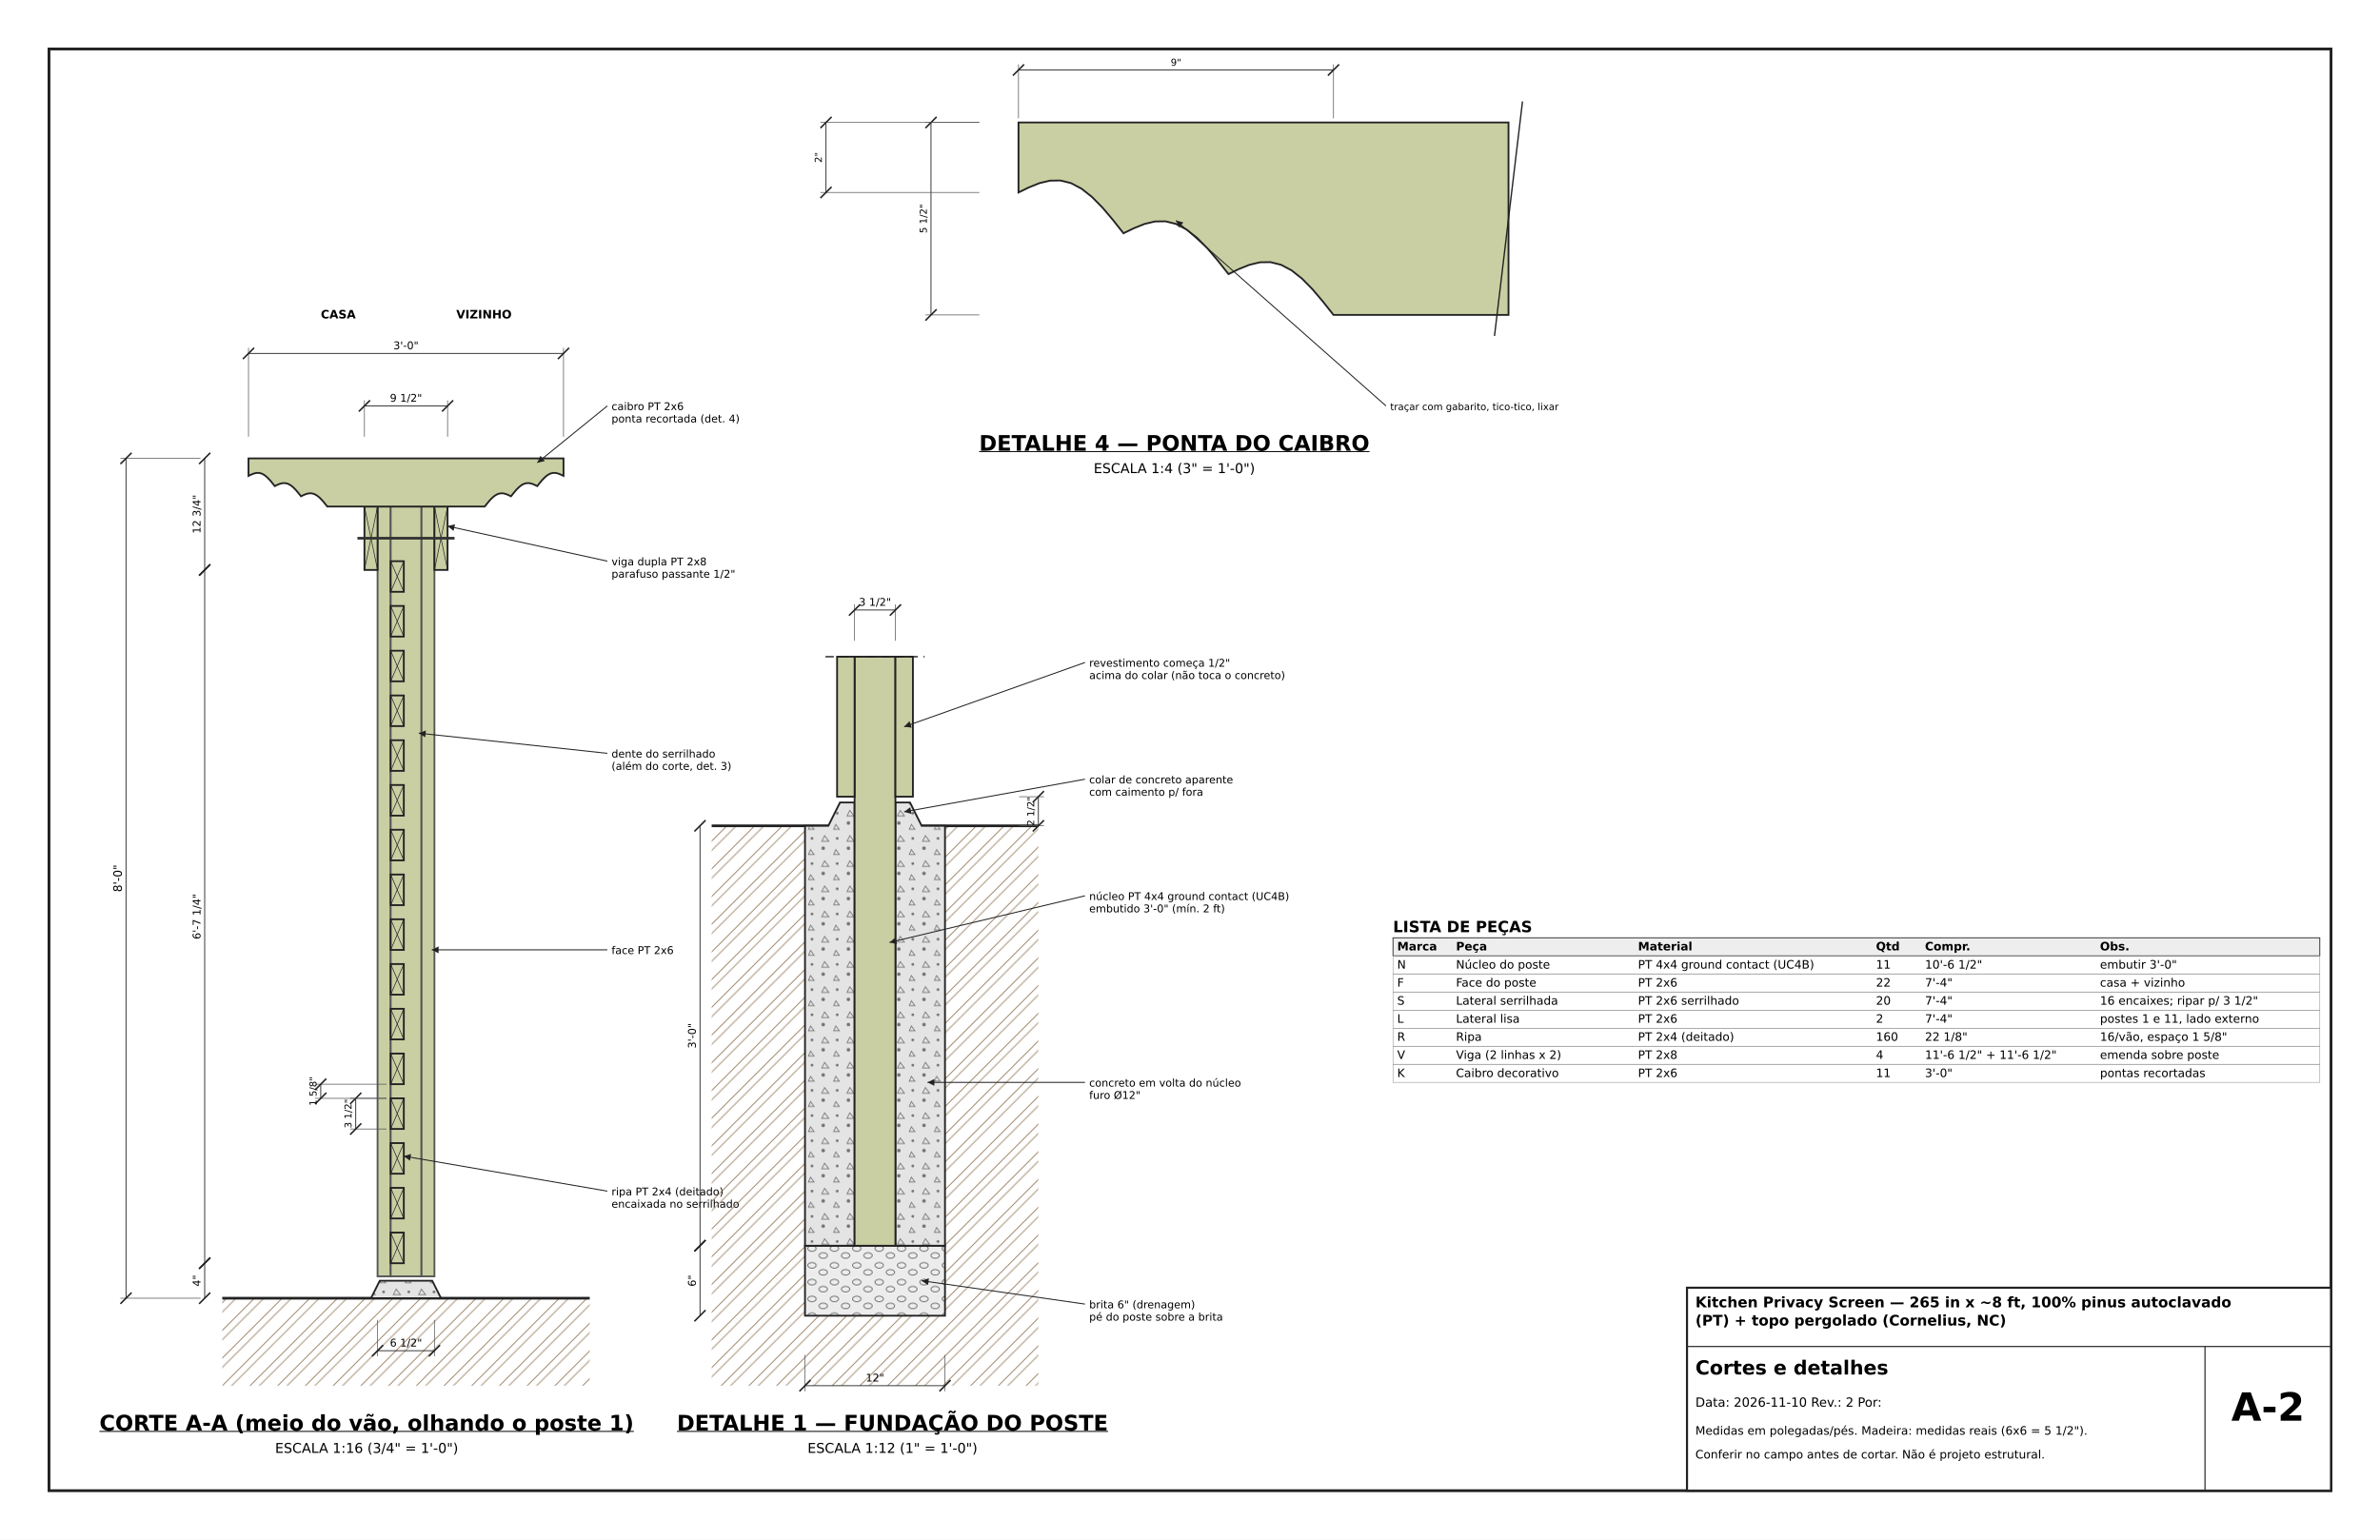
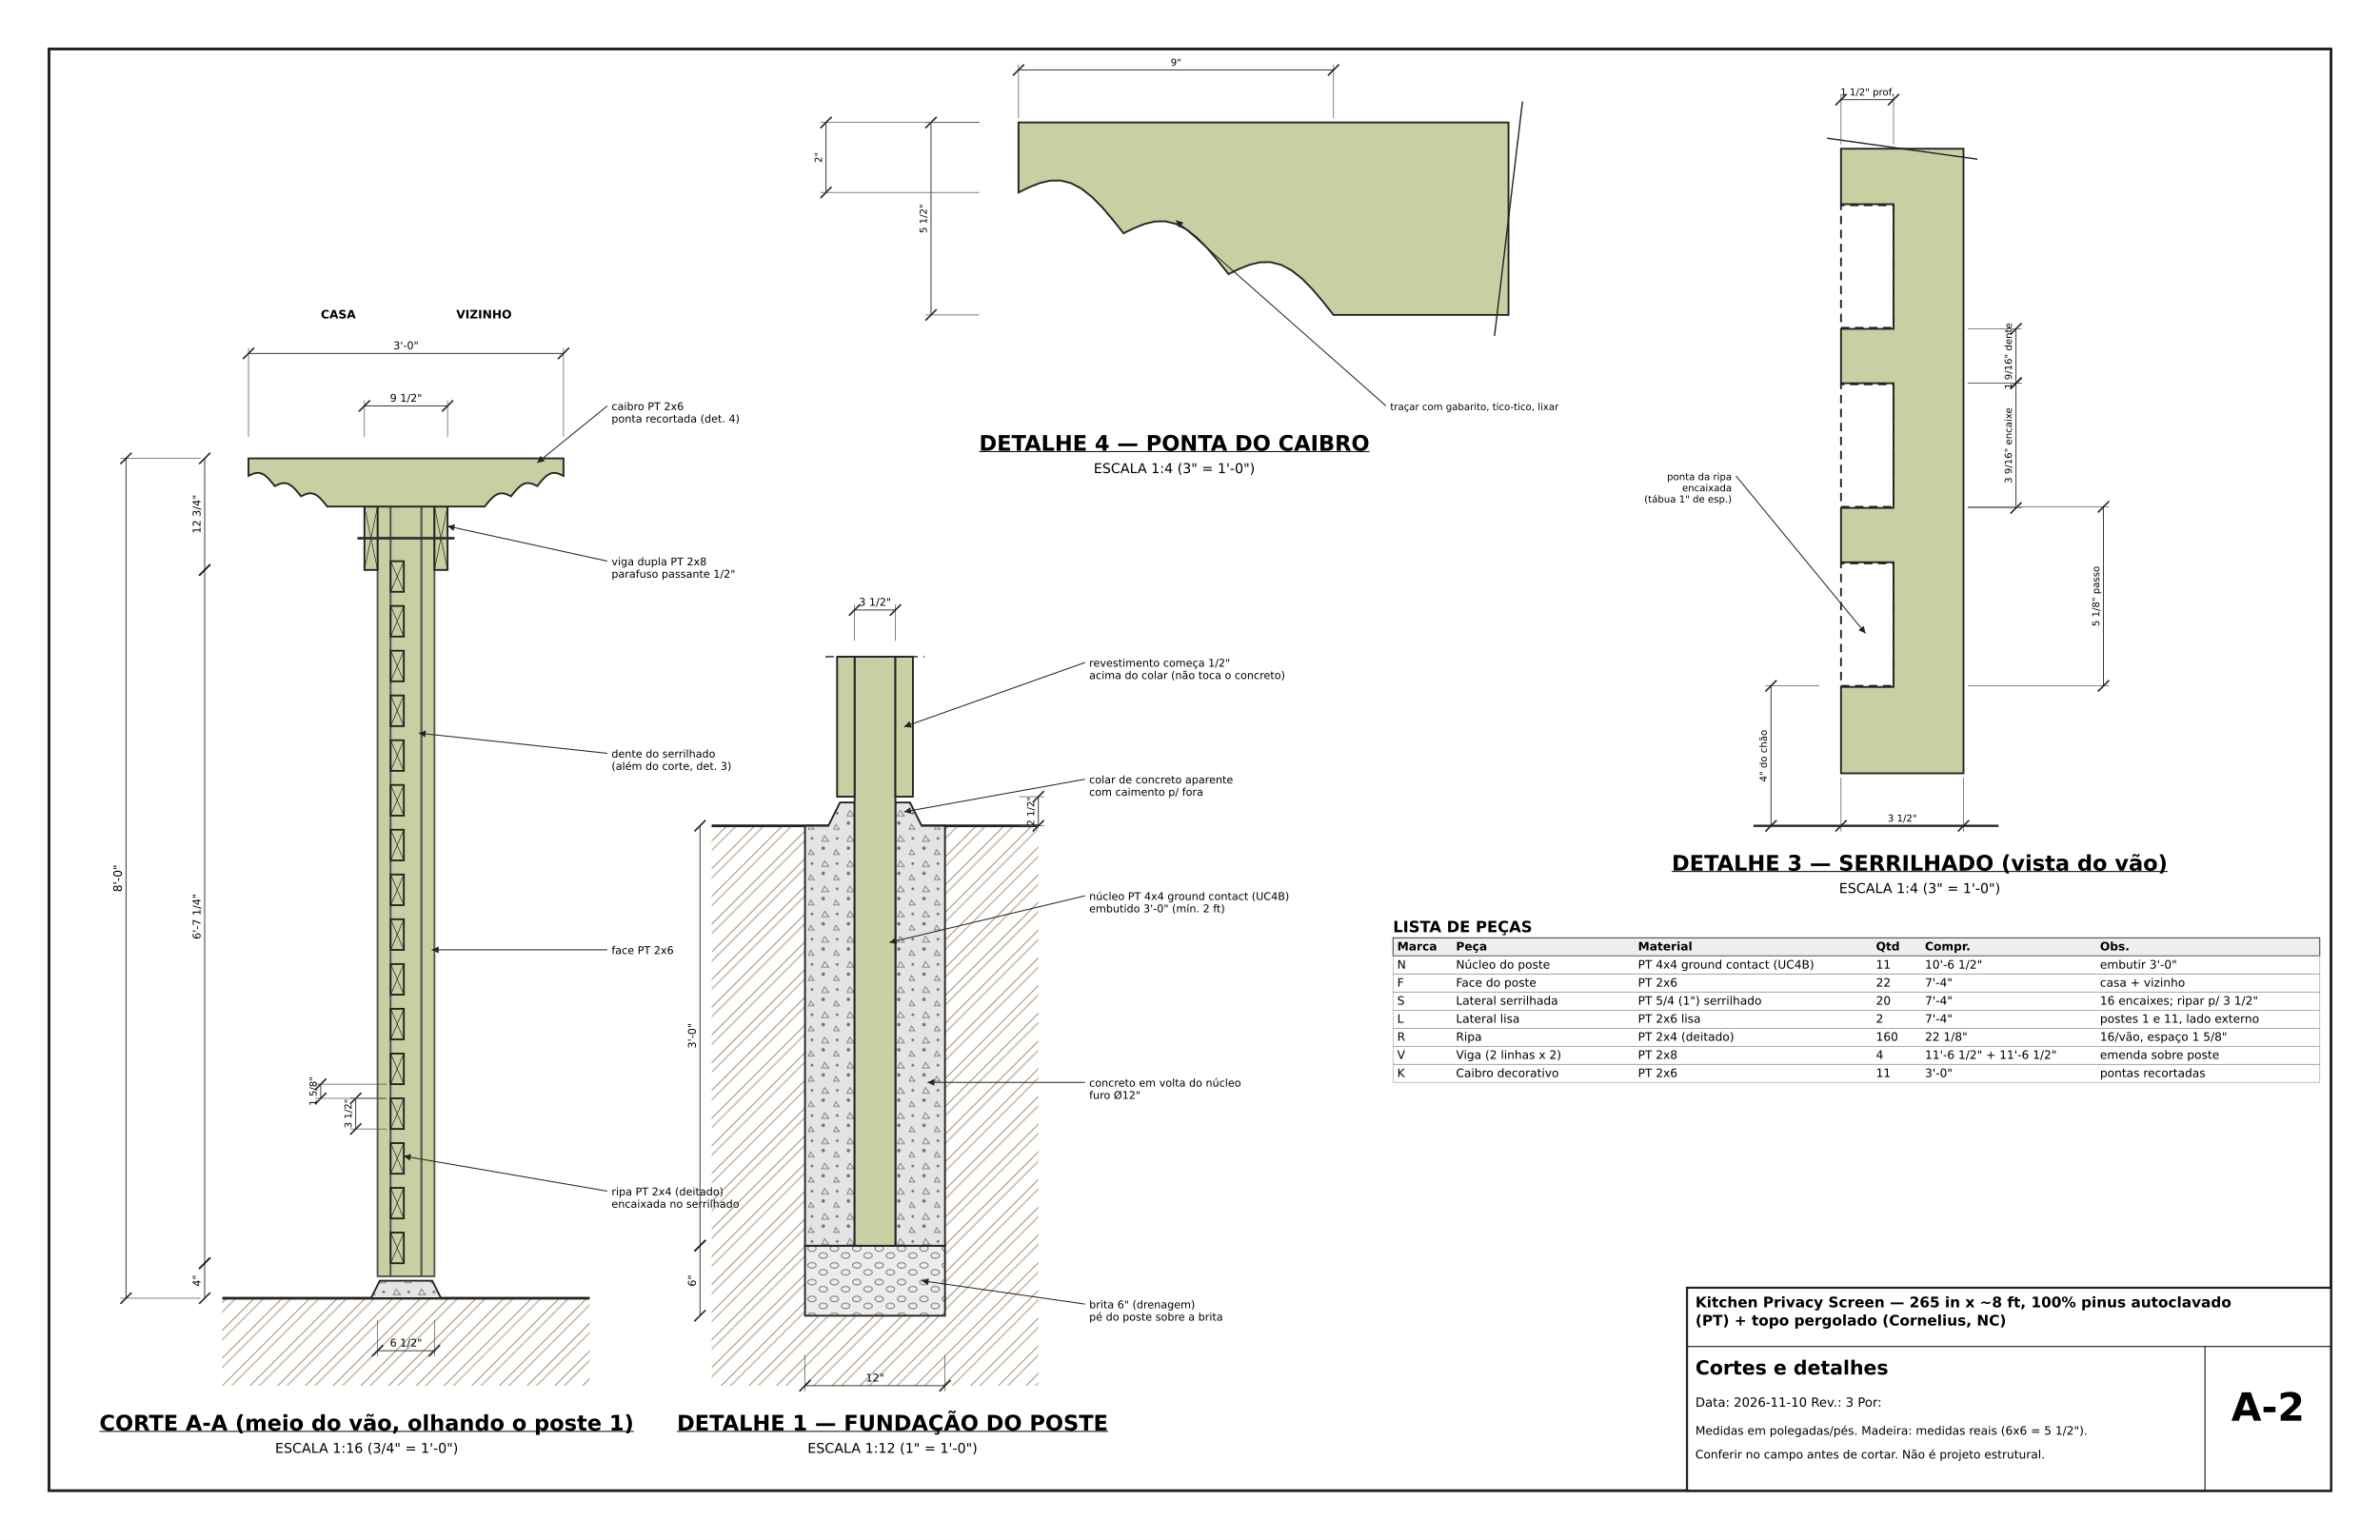
<svg xmlns="http://www.w3.org/2000/svg" width="17.0in" height="11.0in" viewBox="0 0 1700 1100" font-family="DejaVu Sans, Arial, sans-serif">
  <defs>
    <pattern id="h-solo" width="14" height="14" patternUnits="userSpaceOnUse" patternTransform="rotate(45)">
      <line x1="0" y1="0" x2="0" y2="14" stroke="#8a6d4b" stroke-width="1" />
      <line x1="5" y1="0" x2="5" y2="14" stroke="#8a6d4b" stroke-width="0.5" />
    </pattern>
    <pattern id="h-concreto" width="18" height="18" patternUnits="userSpaceOnUse">
      <rect width="18" height="18" fill="#e4e4e4" />
      <circle cx="4" cy="5" r="1" fill="#777" />
      <circle cx="12" cy="12" r="1.3" fill="#777" />
      <path d="M13 3 l3 4 h-5z" fill="none" stroke="#777" stroke-width="0.6" />
      <path d="M3 13 l2.5 3.5 h-4z" fill="none" stroke="#777" stroke-width="0.6" />
    </pattern>
    <pattern id="h-brita" width="16" height="12" patternUnits="userSpaceOnUse">
      <rect width="16" height="12" fill="#ececec" />
      <ellipse cx="4" cy="4" rx="3" ry="2" fill="none" stroke="#666" stroke-width="0.6" />
      <ellipse cx="12" cy="9" rx="3" ry="2" fill="none" stroke="#666" stroke-width="0.6" />
    </pattern>
    <marker id="seta" viewBox="0 0 10 10" refX="10" refY="5" markerWidth="7" markerHeight="7" orient="auto-start-reverse">
      <path d="M0,0 L10,5 L0,10 z" fill="#222" />
    </marker>
  </defs>
  <rect width="1700" height="1100" fill="#fff" />
  <rect x="35.0" y="35.0" width="1630.0" height="1030.0" fill="none" stroke="#222" stroke-width="2" />
  <polygon points="158.75,990.00 421.25,990.00 421.25,927.50 158.75,927.50" fill="url(#h-solo)" stroke="none" stroke-width="1.28" />
  <polyline points="158.75,927.50 421.25,927.50" fill="none" stroke="#222" stroke-width="1.92" />
  <polygon points="269.69,911.88 279.06,911.88 279.06,361.88 269.69,361.88" fill="#c9cfa3" stroke="#555" stroke-width="1.28" />
  <polygon points="300.94,911.88 310.31,911.88 310.31,361.88 300.94,361.88" fill="#c9cfa3" stroke="#555" stroke-width="1.28" />
  <polygon points="279.06,911.88 300.94,911.88 300.94,361.88 279.06,361.88" fill="#c9cfa3" stroke="#555" stroke-width="1.28" />
  <polygon points="265.00,927.50 315.00,927.50 308.75,915.00 271.25,915.00" fill="url(#h-concreto)" stroke="#222" stroke-width="1.28" />
  <polygon points="279.06,902.50 288.44,902.50 288.44,880.62 279.06,880.62" fill="#c9cfa3" stroke="#222" stroke-width="1.28" />
  <polyline points="279.06,902.50 288.44,880.62" fill="none" stroke="#222" stroke-width="0.48" />
  <polyline points="288.44,902.50 279.06,880.62" fill="none" stroke="#222" stroke-width="0.48" />
  <polygon points="279.06,870.52 288.44,870.52 288.44,848.65 279.06,848.65" fill="#c9cfa3" stroke="#222" stroke-width="1.28" />
  <polyline points="279.06,870.52 288.44,848.65" fill="none" stroke="#222" stroke-width="0.48" />
  <polyline points="288.44,870.52 279.06,848.65" fill="none" stroke="#222" stroke-width="0.48" />
  <polygon points="279.06,838.54 288.44,838.54 288.44,816.67 279.06,816.67" fill="#c9cfa3" stroke="#222" stroke-width="1.28" />
  <polyline points="279.06,838.54 288.44,816.67" fill="none" stroke="#222" stroke-width="0.48" />
  <polyline points="288.44,838.54 279.06,816.67" fill="none" stroke="#222" stroke-width="0.48" />
  <polygon points="279.06,806.56 288.44,806.56 288.44,784.69 279.06,784.69" fill="#c9cfa3" stroke="#222" stroke-width="1.28" />
  <polyline points="279.06,806.56 288.44,784.69" fill="none" stroke="#222" stroke-width="0.48" />
  <polyline points="288.44,806.56 279.06,784.69" fill="none" stroke="#222" stroke-width="0.48" />
  <polygon points="279.06,774.58 288.44,774.58 288.44,752.71 279.06,752.71" fill="#c9cfa3" stroke="#222" stroke-width="1.28" />
  <polyline points="279.06,774.58 288.44,752.71" fill="none" stroke="#222" stroke-width="0.48" />
  <polyline points="288.44,774.58 279.06,752.71" fill="none" stroke="#222" stroke-width="0.48" />
  <polygon points="279.06,742.60 288.44,742.60 288.44,720.73 279.06,720.73" fill="#c9cfa3" stroke="#222" stroke-width="1.28" />
  <polyline points="279.06,742.60 288.44,720.73" fill="none" stroke="#222" stroke-width="0.48" />
  <polyline points="288.44,742.60 279.06,720.73" fill="none" stroke="#222" stroke-width="0.48" />
  <polygon points="279.06,710.62 288.44,710.62 288.44,688.75 279.06,688.75" fill="#c9cfa3" stroke="#222" stroke-width="1.28" />
  <polyline points="279.06,710.62 288.44,688.75" fill="none" stroke="#222" stroke-width="0.48" />
  <polyline points="288.44,710.62 279.06,688.75" fill="none" stroke="#222" stroke-width="0.48" />
  <polygon points="279.06,678.65 288.44,678.65 288.44,656.77 279.06,656.77" fill="#c9cfa3" stroke="#222" stroke-width="1.28" />
  <polyline points="279.06,678.65 288.44,656.77" fill="none" stroke="#222" stroke-width="0.48" />
  <polyline points="288.44,678.65 279.06,656.77" fill="none" stroke="#222" stroke-width="0.48" />
  <polygon points="279.06,646.67 288.44,646.67 288.44,624.79 279.06,624.79" fill="#c9cfa3" stroke="#222" stroke-width="1.28" />
  <polyline points="279.06,646.67 288.44,624.79" fill="none" stroke="#222" stroke-width="0.48" />
  <polyline points="288.44,646.67 279.06,624.79" fill="none" stroke="#222" stroke-width="0.48" />
  <polygon points="279.06,614.69 288.44,614.69 288.44,592.81 279.06,592.81" fill="#c9cfa3" stroke="#222" stroke-width="1.28" />
  <polyline points="279.06,614.69 288.44,592.81" fill="none" stroke="#222" stroke-width="0.48" />
  <polyline points="288.44,614.69 279.06,592.81" fill="none" stroke="#222" stroke-width="0.48" />
  <polygon points="279.06,582.71 288.44,582.71 288.44,560.83 279.06,560.83" fill="#c9cfa3" stroke="#222" stroke-width="1.28" />
  <polyline points="279.06,582.71 288.44,560.83" fill="none" stroke="#222" stroke-width="0.48" />
  <polyline points="288.44,582.71 279.06,560.83" fill="none" stroke="#222" stroke-width="0.48" />
  <polygon points="279.06,550.73 288.44,550.73 288.44,528.85 279.06,528.85" fill="#c9cfa3" stroke="#222" stroke-width="1.28" />
  <polyline points="279.06,550.73 288.44,528.85" fill="none" stroke="#222" stroke-width="0.48" />
  <polyline points="288.44,550.73 279.06,528.85" fill="none" stroke="#222" stroke-width="0.48" />
  <polygon points="279.06,518.75 288.44,518.75 288.44,496.87 279.06,496.87" fill="#c9cfa3" stroke="#222" stroke-width="1.28" />
  <polyline points="279.06,518.75 288.44,496.87" fill="none" stroke="#222" stroke-width="0.48" />
  <polyline points="288.44,518.75 279.06,496.87" fill="none" stroke="#222" stroke-width="0.48" />
  <polygon points="279.06,486.77 288.44,486.77 288.44,464.90 279.06,464.90" fill="#c9cfa3" stroke="#222" stroke-width="1.28" />
  <polyline points="279.06,486.77 288.44,464.90" fill="none" stroke="#222" stroke-width="0.48" />
  <polyline points="288.44,486.77 279.06,464.90" fill="none" stroke="#222" stroke-width="0.48" />
  <polygon points="279.06,454.79 288.44,454.79 288.44,432.92 279.06,432.92" fill="#c9cfa3" stroke="#222" stroke-width="1.28" />
  <polyline points="279.06,454.79 288.44,432.92" fill="none" stroke="#222" stroke-width="0.48" />
  <polyline points="288.44,454.79 279.06,432.92" fill="none" stroke="#222" stroke-width="0.48" />
  <polygon points="279.06,422.81 288.44,422.81 288.44,400.94 279.06,400.94" fill="#c9cfa3" stroke="#222" stroke-width="1.28" />
  <polyline points="279.06,422.81 288.44,400.94" fill="none" stroke="#222" stroke-width="0.48" />
  <polyline points="288.44,422.81 279.06,400.94" fill="none" stroke="#222" stroke-width="0.48" />
  <polygon points="260.31,407.19 269.69,407.19 269.69,361.88 260.31,361.88" fill="#c9cfa3" stroke="#222" stroke-width="1.28" />
  <polyline points="260.31,407.19 269.69,361.88" fill="none" stroke="#222" stroke-width="0.48" />
  <polyline points="269.69,407.19 260.31,361.88" fill="none" stroke="#222" stroke-width="0.48" />
  <polygon points="310.31,407.19 319.69,407.19 319.69,361.88 310.31,361.88" fill="#c9cfa3" stroke="#222" stroke-width="1.28" />
  <polyline points="310.31,407.19 319.69,361.88" fill="none" stroke="#222" stroke-width="0.48" />
  <polyline points="319.69,407.19 310.31,361.88" fill="none" stroke="#222" stroke-width="0.48" />
  <polygon points="177.50,327.50 402.50,327.50 402.50,340.00 400.62,339.09 398.75,338.34 396.88,337.89 395.00,337.86 393.12,338.33 391.25,339.32 389.38,340.81 387.50,342.71 385.62,344.92 383.75,347.29 381.88,346.38 380.00,345.63 378.12,345.18 376.25,345.16 374.38,345.62 372.50,346.61 370.62,348.10 368.75,350.00 366.88,352.21 365.00,354.58 363.12,353.67 361.25,352.92 359.38,352.47 357.50,352.45 355.62,352.92 353.75,353.91 351.88,355.39 350.00,357.29 348.12,359.50 346.25,361.88 233.75,361.88 231.88,359.50 230.00,357.29 228.12,355.39 226.25,353.91 224.38,352.92 222.50,352.45 220.62,352.47 218.75,352.92 216.88,353.67 215.00,354.58 213.12,352.21 211.25,350.00 209.38,348.10 207.50,346.61 205.62,345.62 203.75,345.16 201.88,345.18 200.00,345.63 198.12,346.38 196.25,347.29 194.38,344.92 192.50,342.71 190.62,340.81 188.75,339.32 186.88,338.33 185.00,337.86 183.12,337.89 181.25,338.34 179.38,339.09 177.50,340.00" fill="#c9cfa3" stroke="#222" stroke-width="1.28" />
  <polyline points="255.31,384.53 324.69,384.53" fill="none" stroke="#333" stroke-width="1.92" />
  <line x1="146.2" y1="927.5" x2="146.2" y2="927.5" stroke="#555" stroke-width="0.5" />
  <line x1="146.2" y1="902.5" x2="146.2" y2="902.5" stroke="#555" stroke-width="0.5" />
  <line x1="146.2" y1="927.5" x2="146.2" y2="902.5" stroke="#222" stroke-width="0.6" />
  <line x1="142.2" y1="931.5" x2="150.2" y2="923.5" stroke="#222" stroke-width="1.1" />
  <line x1="142.2" y1="906.5" x2="150.2" y2="898.5" stroke="#222" stroke-width="1.1" />
  <text x="143.2" y="915.0" font-size="7.6" text-anchor="middle" transform="rotate(-90 143.2 915.0)">4"</text>
  <line x1="146.2" y1="902.5" x2="146.2" y2="902.5" stroke="#555" stroke-width="0.5" />
  <line x1="146.2" y1="407.2" x2="146.2" y2="407.2" stroke="#555" stroke-width="0.5" />
  <line x1="146.2" y1="902.5" x2="146.2" y2="407.2" stroke="#222" stroke-width="0.6" />
  <line x1="142.2" y1="906.5" x2="150.2" y2="898.5" stroke="#222" stroke-width="1.1" />
  <line x1="142.2" y1="411.2" x2="150.2" y2="403.2" stroke="#222" stroke-width="1.1" />
  <text x="143.2" y="654.8" font-size="7.6" text-anchor="middle" transform="rotate(-90 143.2 654.8)">6'-7 1/4"</text>
  <line x1="146.2" y1="407.2" x2="146.2" y2="407.2" stroke="#555" stroke-width="0.5" />
  <line x1="146.2" y1="327.5" x2="146.2" y2="327.5" stroke="#555" stroke-width="0.5" />
  <line x1="146.2" y1="407.2" x2="146.2" y2="327.5" stroke="#222" stroke-width="0.6" />
  <line x1="142.2" y1="411.2" x2="150.2" y2="403.2" stroke="#222" stroke-width="1.1" />
  <line x1="142.2" y1="331.5" x2="150.2" y2="323.5" stroke="#222" stroke-width="1.1" />
  <text x="143.2" y="367.3" font-size="7.6" text-anchor="middle" transform="rotate(-90 143.2 367.3)">12 3/4"</text>
  <line x1="143.2" y1="927.5" x2="86.0" y2="927.5" stroke="#555" stroke-width="0.5" />
  <line x1="143.2" y1="327.5" x2="86.0" y2="327.5" stroke="#555" stroke-width="0.5" />
  <line x1="90.0" y1="927.5" x2="90.0" y2="327.5" stroke="#222" stroke-width="0.6" />
  <line x1="86.0" y1="931.5" x2="94.0" y2="923.5" stroke="#222" stroke-width="1.1" />
  <line x1="86.0" y1="331.5" x2="94.0" y2="323.5" stroke="#222" stroke-width="1.1" />
  <text x="87.0" y="627.5" font-size="8.3" text-anchor="middle" transform="rotate(-90 87.0 627.5)">8'-0"</text>
  <line x1="276.1" y1="806.6" x2="250.1" y2="806.6" stroke="#555" stroke-width="0.5" />
  <line x1="276.1" y1="784.7" x2="250.1" y2="784.7" stroke="#555" stroke-width="0.5" />
  <line x1="254.1" y1="806.6" x2="254.1" y2="784.7" stroke="#222" stroke-width="0.6" />
  <line x1="250.1" y1="810.6" x2="258.1" y2="802.6" stroke="#222" stroke-width="1.1" />
  <line x1="250.1" y1="788.7" x2="258.1" y2="780.7" stroke="#222" stroke-width="1.1" />
  <text x="251.1" y="795.6" font-size="6.9" text-anchor="middle" transform="rotate(-90 251.1 795.6)">3 1/2"</text>
  <line x1="276.1" y1="784.7" x2="225.1" y2="784.7" stroke="#555" stroke-width="0.5" />
  <line x1="276.1" y1="774.6" x2="225.1" y2="774.6" stroke="#555" stroke-width="0.5" />
  <line x1="229.1" y1="784.7" x2="229.1" y2="774.6" stroke="#222" stroke-width="0.6" />
  <line x1="225.1" y1="788.7" x2="233.1" y2="780.7" stroke="#222" stroke-width="1.1" />
  <line x1="225.1" y1="778.6" x2="233.1" y2="770.6" stroke="#222" stroke-width="1.1" />
  <text x="226.1" y="779.6" font-size="6.9" text-anchor="middle" transform="rotate(-90 226.1 779.6)">1 5/8"</text>
  <line x1="260.3" y1="312.0" x2="260.3" y2="286.0" stroke="#555" stroke-width="0.5" />
  <line x1="319.7" y1="312.0" x2="319.7" y2="286.0" stroke="#555" stroke-width="0.5" />
  <line x1="260.3" y1="290.0" x2="319.7" y2="290.0" stroke="#222" stroke-width="0.6" />
  <line x1="256.3" y1="294.0" x2="264.3" y2="286.0" stroke="#222" stroke-width="1.1" />
  <line x1="315.7" y1="294.0" x2="323.7" y2="286.0" stroke="#222" stroke-width="1.1" />
  <text x="290.0" y="287.0" font-size="7.6" text-anchor="middle">9 1/2"</text>
  <line x1="177.5" y1="312.0" x2="177.5" y2="248.5" stroke="#555" stroke-width="0.5" />
  <line x1="402.5" y1="312.0" x2="402.5" y2="248.5" stroke="#555" stroke-width="0.5" />
  <line x1="177.5" y1="252.5" x2="402.5" y2="252.5" stroke="#222" stroke-width="0.6" />
  <line x1="173.5" y1="256.5" x2="181.5" y2="248.5" stroke="#222" stroke-width="1.1" />
  <line x1="398.5" y1="256.5" x2="406.5" y2="248.5" stroke="#222" stroke-width="1.1" />
  <text x="290.0" y="249.5" font-size="7.6" text-anchor="middle">3'-0"</text>
  <line x1="269.7" y1="943.0" x2="269.7" y2="969.0" stroke="#555" stroke-width="0.5" />
  <line x1="310.3" y1="943.0" x2="310.3" y2="969.0" stroke="#555" stroke-width="0.5" />
  <line x1="269.7" y1="965.0" x2="310.3" y2="965.0" stroke="#222" stroke-width="0.6" />
  <line x1="265.7" y1="969.0" x2="273.7" y2="961.0" stroke="#222" stroke-width="1.1" />
  <line x1="306.3" y1="969.0" x2="314.3" y2="961.0" stroke="#222" stroke-width="1.1" />
  <text x="290.0" y="962.0" font-size="7.6" text-anchor="middle">6 1/2"</text>
  <polyline points="433.8,290.0 383.8,330.6" fill="none" stroke="#222" stroke-width="0.7" marker-end="url(#seta)" />
  <text x="436.8" y="293.0" font-size="7.6" text-anchor="start">caibro PT 2x6</text>
  <text x="436.8" y="301.8" font-size="7.6" text-anchor="start">ponta recortada (det. 4)</text>
  <polyline points="433.8,400.9 319.7,375.9" fill="none" stroke="#222" stroke-width="0.7" marker-end="url(#seta)" />
  <text x="436.8" y="403.9" font-size="7.6" text-anchor="start">viga dupla PT 2x8</text>
  <text x="436.8" y="412.7" font-size="7.6" text-anchor="start">parafuso passante 1/2"</text>
  <polyline points="433.8,538.2 299.1,523.8" fill="none" stroke="#222" stroke-width="0.7" marker-end="url(#seta)" />
  <text x="436.8" y="541.2" font-size="7.6" text-anchor="start">dente do serrilhado</text>
  <text x="436.8" y="550.0" font-size="7.6" text-anchor="start">(além do corte, det. 3)</text>
  <polyline points="433.8,678.6 308.4,678.6" fill="none" stroke="#222" stroke-width="0.7" marker-end="url(#seta)" />
  <text x="436.8" y="681.6" font-size="7.6" text-anchor="start">face PT 2x6</text>
  <polyline points="433.8,851.0 288.4,826.0" fill="none" stroke="#222" stroke-width="0.7" marker-end="url(#seta)" />
  <text x="436.8" y="854.0" font-size="7.6" text-anchor="start">ripa PT 2x4 (deitado)</text>
  <text x="436.8" y="862.8" font-size="7.6" text-anchor="start">encaixada no serrilhado</text>
  <text x="254.1" y="227.5" font-size="8.3" text-anchor="end" font-weight="bold">CASA</text>
  <text x="325.9" y="227.5" font-size="8.3" text-anchor="start" font-weight="bold">VIZINHO</text>
  <text x="261.9" y="1022.0" font-size="15.3" font-weight="bold" text-anchor="middle" text-decoration="underline">CORTE A-A (meio do vão, olhando o poste 1)</text>
  <text x="261.9" y="1038.0" font-size="9.7" text-anchor="middle">ESCALA 1:16  (3/4" = 1'-0")</text>
  <polygon points="508.33,990.00 741.67,990.00 741.67,590.00 675.00,590.00 675.00,940.00 575.00,940.00 575.00,590.00 508.33,590.00" fill="url(#h-solo)" stroke="none" stroke-width="1.28" />
  <polyline points="508.33,590.00 741.67,590.00" fill="none" stroke="#222" stroke-width="1.92" />
  <polygon points="575.00,940.00 675.00,940.00 675.00,890.00 575.00,890.00" fill="url(#h-brita)" stroke="#222" stroke-width="1.28" />
  <polygon points="575.00,890.00 610.42,890.00 610.42,573.33 600.00,573.33 591.67,590.00 575.00,590.00" fill="url(#h-concreto)" stroke="#222" stroke-width="1.28" />
  <polygon points="639.58,890.00 675.00,890.00 675.00,590.00 658.33,590.00 650.00,573.33 639.58,573.33" fill="url(#h-concreto)" stroke="#222" stroke-width="1.28" />
  <polygon points="610.42,890.00 639.58,890.00 639.58,469.17 610.42,469.17" fill="#c9cfa3" stroke="#222" stroke-width="1.28" />
  <polygon points="597.92,569.17 610.42,569.17 610.42,469.17 597.92,469.17" fill="#c9cfa3" stroke="#222" stroke-width="1.28" />
  <polygon points="639.58,569.17 652.08,569.17 652.08,469.17 639.58,469.17" fill="#c9cfa3" stroke="#222" stroke-width="1.28" />
  <polyline points="589.58,469.17 660.42,469.17" fill="none" stroke="#222" stroke-width="0.96" stroke-dasharray="6,4" />
  <line x1="575.0" y1="968.0" x2="575.0" y2="994.0" stroke="#555" stroke-width="0.5" />
  <line x1="675.0" y1="968.0" x2="675.0" y2="994.0" stroke="#555" stroke-width="0.5" />
  <line x1="575.0" y1="990.0" x2="675.0" y2="990.0" stroke="#222" stroke-width="0.6" />
  <line x1="571.0" y1="994.0" x2="579.0" y2="986.0" stroke="#222" stroke-width="1.1" />
  <line x1="671.0" y1="994.0" x2="679.0" y2="986.0" stroke="#222" stroke-width="1.1" />
  <text x="625.0" y="987.0" font-size="7.6" text-anchor="middle">12"</text>
  <line x1="500.0" y1="940.0" x2="500.0" y2="940.0" stroke="#555" stroke-width="0.5" />
  <line x1="500.0" y1="890.0" x2="500.0" y2="890.0" stroke="#555" stroke-width="0.5" />
  <line x1="500.0" y1="940.0" x2="500.0" y2="890.0" stroke="#222" stroke-width="0.6" />
  <line x1="496.0" y1="944.0" x2="504.0" y2="936.0" stroke="#222" stroke-width="1.1" />
  <line x1="496.0" y1="894.0" x2="504.0" y2="886.0" stroke="#222" stroke-width="1.1" />
  <text x="497.0" y="915.0" font-size="7.6" text-anchor="middle" transform="rotate(-90 497.0 915.0)">6"</text>
  <line x1="500.0" y1="890.0" x2="500.0" y2="890.0" stroke="#555" stroke-width="0.5" />
  <line x1="500.0" y1="590.0" x2="500.0" y2="590.0" stroke="#555" stroke-width="0.5" />
  <line x1="500.0" y1="890.0" x2="500.0" y2="590.0" stroke="#222" stroke-width="0.6" />
  <line x1="496.0" y1="894.0" x2="504.0" y2="886.0" stroke="#222" stroke-width="1.1" />
  <line x1="496.0" y1="594.0" x2="504.0" y2="586.0" stroke="#222" stroke-width="1.1" />
  <text x="497.0" y="740.0" font-size="7.6" text-anchor="middle" transform="rotate(-90 497.0 740.0)">3'-0"</text>
  <line x1="610.4" y1="457.8" x2="610.4" y2="431.8" stroke="#555" stroke-width="0.5" />
  <line x1="639.6" y1="457.8" x2="639.6" y2="431.8" stroke="#555" stroke-width="0.5" />
  <line x1="610.4" y1="435.8" x2="639.6" y2="435.8" stroke="#222" stroke-width="0.6" />
  <line x1="606.4" y1="439.8" x2="614.4" y2="431.8" stroke="#222" stroke-width="1.1" />
  <line x1="635.6" y1="439.8" x2="643.6" y2="431.8" stroke="#222" stroke-width="1.1" />
  <text x="625.0" y="432.8" font-size="7.6" text-anchor="middle">3 1/2"</text>
  <line x1="728.0" y1="590.0" x2="745.7" y2="590.0" stroke="#555" stroke-width="0.5" />
  <line x1="728.0" y1="569.2" x2="745.7" y2="569.2" stroke="#555" stroke-width="0.5" />
  <line x1="741.7" y1="590.0" x2="741.7" y2="569.2" stroke="#222" stroke-width="0.6" />
  <line x1="737.7" y1="594.0" x2="745.7" y2="586.0" stroke="#222" stroke-width="1.1" />
  <line x1="737.7" y1="573.2" x2="745.7" y2="565.2" stroke="#222" stroke-width="1.1" />
  <text x="738.7" y="579.6" font-size="6.9" text-anchor="middle" transform="rotate(-90 738.7 579.6)">2 1/2"</text>
  <polyline points="775.0,640.0 635.4,673.3" fill="none" stroke="#222" stroke-width="0.7" marker-end="url(#seta)" />
  <text x="778.0" y="643.0" font-size="7.6" text-anchor="start">núcleo PT 4x4 ground contact (UC4B)</text>
  <text x="778.0" y="651.8" font-size="7.6" text-anchor="start">embutido 3'-0" (mín. 2 ft)</text>
  <polyline points="775.0,773.3 662.5,773.3" fill="none" stroke="#222" stroke-width="0.7" marker-end="url(#seta)" />
  <text x="778.0" y="776.3" font-size="7.6" text-anchor="start">concreto em volta do núcleo</text>
  <text x="778.0" y="785.1" font-size="7.6" text-anchor="start">furo Ø12"</text>
  <polyline points="775.0,931.7 658.3,915.0" fill="none" stroke="#222" stroke-width="0.7" marker-end="url(#seta)" />
  <text x="778.0" y="934.7" font-size="7.6" text-anchor="start">brita 6" (drenagem)</text>
  <text x="778.0" y="943.5" font-size="7.6" text-anchor="start">pé do poste sobre a brita</text>
  <polyline points="775.0,556.7 645.8,580.0" fill="none" stroke="#222" stroke-width="0.7" marker-end="url(#seta)" />
  <text x="778.0" y="559.7" font-size="7.6" text-anchor="start">colar de concreto aparente</text>
  <text x="778.0" y="568.5" font-size="7.6" text-anchor="start">com caimento p/ fora</text>
  <polyline points="775.0,473.3 645.8,519.2" fill="none" stroke="#222" stroke-width="0.7" marker-end="url(#seta)" />
  <text x="778.0" y="476.3" font-size="7.6" text-anchor="start">revestimento começa 1/2"</text>
  <text x="778.0" y="485.1" font-size="7.6" text-anchor="start">acima do colar (não toca o concreto)</text>
  <text x="637.5" y="1022.0" font-size="15.3" font-weight="bold" text-anchor="middle" text-decoration="underline">DETALHE 1 — FUNDAÇÃO DO POSTE</text>
  <text x="637.5" y="1038.0" font-size="9.7" text-anchor="middle">ESCALA 1:12  (1" = 1'-0")</text>
  <polygon points="727.50,87.50 1077.50,87.50 1077.50,225.00 952.50,225.00 945.00,215.52 937.50,206.68 930.00,199.06 922.50,193.12 915.00,189.17 907.50,187.29 900.00,187.39 892.50,189.18 885.00,192.18 877.50,195.83 870.00,186.35 862.50,177.51 855.00,169.89 847.50,163.96 840.00,160.00 832.50,158.12 825.00,158.23 817.50,160.01 810.00,163.02 802.50,166.67 795.00,157.18 787.50,148.34 780.00,140.73 772.50,134.79 765.00,130.83 757.50,128.96 750.00,129.06 742.50,130.84 735.00,133.85 727.50,137.50" fill="#c9cfa3" stroke="#222" stroke-width="1.28" />
  <polyline points="1067.50,240.00 1087.50,72.50" fill="none" stroke="#222" stroke-width="0.96" />
  <line x1="727.5" y1="84.5" x2="727.5" y2="46.0" stroke="#555" stroke-width="0.5" />
  <line x1="952.5" y1="84.5" x2="952.5" y2="46.0" stroke="#555" stroke-width="0.5" />
  <line x1="727.5" y1="50.0" x2="952.5" y2="50.0" stroke="#222" stroke-width="0.6" />
  <line x1="723.5" y1="54.0" x2="731.5" y2="46.0" stroke="#222" stroke-width="1.1" />
  <line x1="948.5" y1="54.0" x2="956.5" y2="46.0" stroke="#222" stroke-width="1.1" />
  <text x="840.0" y="47.0" font-size="6.9" text-anchor="middle">9"</text>
  <line x1="699.5" y1="225.0" x2="661.0" y2="225.0" stroke="#555" stroke-width="0.5" />
  <line x1="699.5" y1="87.5" x2="661.0" y2="87.5" stroke="#555" stroke-width="0.5" />
  <line x1="665.0" y1="225.0" x2="665.0" y2="87.5" stroke="#222" stroke-width="0.6" />
  <line x1="661.0" y1="229.0" x2="669.0" y2="221.0" stroke="#222" stroke-width="1.1" />
  <line x1="661.0" y1="91.5" x2="669.0" y2="83.5" stroke="#222" stroke-width="1.1" />
  <text x="662.0" y="156.2" font-size="6.9" text-anchor="middle" transform="rotate(-90 662.0 156.2)">5 1/2"</text>
  <line x1="699.5" y1="137.5" x2="586.0" y2="137.5" stroke="#555" stroke-width="0.5" />
  <line x1="699.5" y1="87.5" x2="586.0" y2="87.5" stroke="#555" stroke-width="0.5" />
  <line x1="590.0" y1="137.5" x2="590.0" y2="87.5" stroke="#222" stroke-width="0.6" />
  <line x1="586.0" y1="141.5" x2="594.0" y2="133.5" stroke="#222" stroke-width="1.1" />
  <line x1="586.0" y1="91.5" x2="594.0" y2="83.5" stroke="#222" stroke-width="1.1" />
  <text x="587.0" y="112.5" font-size="6.9" text-anchor="middle" transform="rotate(-90 587.0 112.5)">2"</text>
  <polyline points="990.0,290.0 840.0,157.5" fill="none" stroke="#222" stroke-width="0.7" marker-end="url(#seta)" />
  <text x="993.0" y="293.0" font-size="6.9" text-anchor="start">traçar com gabarito, tico-tico, lixar</text>
  <text x="838.8" y="322.0" font-size="15.3" font-weight="bold" text-anchor="middle" text-decoration="underline">DETALHE 4 — PONTA DO CAIBRO</text>
  <text x="838.8" y="338.0" font-size="9.7" text-anchor="middle">ESCALA 1:4  (3" = 1'-0")</text>
+   <polygon points="1402.50,552.50 1402.50,106.25 1315.00,106.25 1315.00,145.89 1352.50,145.89 1352.50,234.95 1315.00,234.95 1315.00,273.80 1352.50,273.80 1352.50,362.86 1315.00,362.86 1315.00,401.72 1352.50,401.72 1352.50,490.78 1315.00,490.78 1315.00,552.50" fill="#c9cfa3" stroke="#222" stroke-width="1.28" />
+   <polyline points="1305.00,98.75 1412.50,113.75" fill="none" stroke="#222" stroke-width="0.96" />
+   <polygon points="1315.00,490.00 1352.50,490.00 1352.50,402.50 1315.00,402.50" fill="none" stroke="#222" stroke-width="1.28" stroke-dasharray="6,4" />
+   <polygon points="1315.00,362.08 1352.50,362.08 1352.50,274.58 1315.00,274.58" fill="none" stroke="#222" stroke-width="1.28" stroke-dasharray="6,4" />
+   <polygon points="1315.00,234.17 1352.50,234.17 1352.50,146.67 1315.00,146.67" fill="none" stroke="#222" stroke-width="1.28" stroke-dasharray="6,4" />
+   <line x1="1315.0" y1="555.5" x2="1315.0" y2="594.0" stroke="#555" stroke-width="0.5" />
+   <line x1="1402.5" y1="555.5" x2="1402.5" y2="594.0" stroke="#555" stroke-width="0.5" />
+   <line x1="1315.0" y1="590.0" x2="1402.5" y2="590.0" stroke="#222" stroke-width="0.6" />
+   <line x1="1311.0" y1="594.0" x2="1319.0" y2="586.0" stroke="#222" stroke-width="1.1" />
+   <line x1="1398.5" y1="594.0" x2="1406.5" y2="586.0" stroke="#222" stroke-width="1.1" />
+   <text x="1358.8" y="587.0" font-size="6.9" text-anchor="middle">3 1/2"</text>
+   <line x1="1315.0" y1="103.2" x2="1315.0" y2="67.2" stroke="#555" stroke-width="0.5" />
+   <line x1="1352.5" y1="103.2" x2="1352.5" y2="67.2" stroke="#555" stroke-width="0.5" />
+   <line x1="1315.0" y1="71.2" x2="1352.5" y2="71.2" stroke="#222" stroke-width="0.6" />
+   <line x1="1311.0" y1="75.2" x2="1319.0" y2="67.2" stroke="#222" stroke-width="1.1" />
+   <line x1="1348.5" y1="75.2" x2="1356.5" y2="67.2" stroke="#222" stroke-width="1.1" />
+   <text x="1333.8" y="68.2" font-size="6.9" text-anchor="middle">1 1/2" prof.</text>
+   <line x1="1405.5" y1="362.9" x2="1444.0" y2="362.9" stroke="#555" stroke-width="0.5" />
+   <line x1="1405.5" y1="273.8" x2="1444.0" y2="273.8" stroke="#555" stroke-width="0.5" />
+   <line x1="1440.0" y1="362.9" x2="1440.0" y2="273.8" stroke="#222" stroke-width="0.6" />
+   <line x1="1436.0" y1="366.9" x2="1444.0" y2="358.9" stroke="#222" stroke-width="1.1" />
+   <line x1="1436.0" y1="277.8" x2="1444.0" y2="269.8" stroke="#222" stroke-width="1.1" />
+   <text x="1437.0" y="318.3" font-size="6.9" text-anchor="middle" transform="rotate(-90 1437.0 318.3)">3 9/16" encaixe</text>
+   <line x1="1405.5" y1="273.8" x2="1444.0" y2="273.8" stroke="#555" stroke-width="0.5" />
+   <line x1="1405.5" y1="234.9" x2="1444.0" y2="234.9" stroke="#555" stroke-width="0.5" />
+   <line x1="1440.0" y1="273.8" x2="1440.0" y2="234.9" stroke="#222" stroke-width="0.6" />
+   <line x1="1436.0" y1="277.8" x2="1444.0" y2="269.8" stroke="#222" stroke-width="1.1" />
+   <line x1="1436.0" y1="238.9" x2="1444.0" y2="230.9" stroke="#222" stroke-width="1.1" />
+   <text x="1437.0" y="254.4" font-size="6.9" text-anchor="middle" transform="rotate(-90 1437.0 254.4)">1 9/16" dente</text>
+   <line x1="1405.5" y1="490.0" x2="1506.5" y2="490.0" stroke="#555" stroke-width="0.5" />
+   <line x1="1405.5" y1="362.1" x2="1506.5" y2="362.1" stroke="#555" stroke-width="0.5" />
+   <line x1="1502.5" y1="490.0" x2="1502.5" y2="362.1" stroke="#222" stroke-width="0.6" />
+   <line x1="1498.5" y1="494.0" x2="1506.5" y2="486.0" stroke="#222" stroke-width="1.1" />
+   <line x1="1498.5" y1="366.1" x2="1506.5" y2="358.1" stroke="#222" stroke-width="1.1" />
+   <text x="1499.5" y="426.0" font-size="6.9" text-anchor="middle" transform="rotate(-90 1499.5 426.0)">5 1/8" passo</text>
+   <line x1="1299.5" y1="590.0" x2="1261.0" y2="590.0" stroke="#555" stroke-width="0.5" />
+   <line x1="1299.5" y1="490.0" x2="1261.0" y2="490.0" stroke="#555" stroke-width="0.5" />
+   <line x1="1265.0" y1="590.0" x2="1265.0" y2="490.0" stroke="#222" stroke-width="0.6" />
+   <line x1="1261.0" y1="594.0" x2="1269.0" y2="586.0" stroke="#222" stroke-width="1.1" />
+   <line x1="1261.0" y1="494.0" x2="1269.0" y2="486.0" stroke="#222" stroke-width="1.1" />
+   <text x="1262.0" y="540.0" font-size="6.9" text-anchor="middle" transform="rotate(-90 1262.0 540.0)">4" do chão</text>
+   <polyline points="1252.50,590.00 1427.50,590.00" fill="none" stroke="#222" stroke-width="1.60" />
+   <polyline points="1240.0,340.0 1332.5,452.5" fill="none" stroke="#222" stroke-width="0.7" marker-end="url(#seta)" />
+   <text x="1237.0" y="343.0" font-size="6.9" text-anchor="end">ponta da ripa</text>
+   <text x="1237.0" y="351.0" font-size="6.9" text-anchor="end">encaixada</text>
+   <text x="1237.0" y="359.0" font-size="6.9" text-anchor="end">(tábua 1" de esp.)</text>
+   <text x="1371.2" y="622.0" font-size="15.3" font-weight="bold" text-anchor="middle" text-decoration="underline">DETALHE 3 — SERRILHADO (vista do vão)</text>
+   <text x="1371.2" y="638.0" font-size="9.7" text-anchor="middle">ESCALA 1:4  (3" = 1'-0")</text>
  <text x="995.0" y="666.0" font-size="11.1" text-anchor="start" font-weight="bold">LISTA DE PEÇAS</text>
  <rect x="995.0" y="670.0" width="662.0" height="12.9" fill="#eee" stroke="#222" stroke-width="0.6" />
  <text x="998.0" y="679.0" font-size="8.3" text-anchor="start" font-weight="bold">Marca</text>
  <text x="1040.0" y="679.0" font-size="8.3" text-anchor="start" font-weight="bold">Peça</text>
  <text x="1170.0" y="679.0" font-size="8.3" text-anchor="start" font-weight="bold">Material</text>
  <text x="1340.0" y="679.0" font-size="8.3" text-anchor="start" font-weight="bold">Qtd</text>
  <text x="1375.0" y="679.0" font-size="8.3" text-anchor="start" font-weight="bold">Compr.</text>
  <text x="1500.0" y="679.0" font-size="8.3" text-anchor="start" font-weight="bold">Obs.</text>
  <rect x="995.0" y="682.9" width="662.0" height="12.9" fill="none" stroke="#999" stroke-width="0.4" />
  <text x="998.0" y="692.0" font-size="8.3" text-anchor="start">N</text>
  <text x="1040.0" y="692.0" font-size="8.3" text-anchor="start">Núcleo do poste</text>
  <text x="1170.0" y="692.0" font-size="8.3" text-anchor="start">PT 4x4 ground contact (UC4B)</text>
  <text x="1340.0" y="692.0" font-size="8.3" text-anchor="start">11</text>
  <text x="1375.0" y="692.0" font-size="8.3" text-anchor="start">10'-6 1/2"</text>
  <text x="1500.0" y="692.0" font-size="8.3" text-anchor="start">embutir 3'-0"</text>
  <rect x="995.0" y="695.8" width="662.0" height="12.9" fill="none" stroke="#999" stroke-width="0.4" />
  <text x="998.0" y="704.9" font-size="8.3" text-anchor="start">F</text>
  <text x="1040.0" y="704.9" font-size="8.3" text-anchor="start">Face do poste</text>
  <text x="1170.0" y="704.9" font-size="8.3" text-anchor="start">PT 2x6</text>
  <text x="1340.0" y="704.9" font-size="8.3" text-anchor="start">22</text>
  <text x="1375.0" y="704.9" font-size="8.3" text-anchor="start">7'-4"</text>
  <text x="1500.0" y="704.9" font-size="8.3" text-anchor="start">casa + vizinho</text>
  <rect x="995.0" y="708.8" width="662.0" height="12.9" fill="none" stroke="#999" stroke-width="0.4" />
  <text x="998.0" y="717.8" font-size="8.3" text-anchor="start">S</text>
  <text x="1040.0" y="717.8" font-size="8.3" text-anchor="start">Lateral serrilhada</text>
-   <text x="1170.0" y="717.8" font-size="8.3" text-anchor="start">PT 2x6 serrilhado</text>
+   <text x="1170.0" y="717.8" font-size="8.3" text-anchor="start">PT 5/4 (1") serrilhado</text>
  <text x="1340.0" y="717.8" font-size="8.3" text-anchor="start">20</text>
  <text x="1375.0" y="717.8" font-size="8.3" text-anchor="start">7'-4"</text>
  <text x="1500.0" y="717.8" font-size="8.3" text-anchor="start">16 encaixes; ripar p/ 3 1/2"</text>
  <rect x="995.0" y="721.7" width="662.0" height="12.9" fill="none" stroke="#999" stroke-width="0.4" />
  <text x="998.0" y="730.7" font-size="8.3" text-anchor="start">L</text>
  <text x="1040.0" y="730.7" font-size="8.3" text-anchor="start">Lateral lisa</text>
-   <text x="1170.0" y="730.7" font-size="8.3" text-anchor="start">PT 2x6</text>
+   <text x="1170.0" y="730.7" font-size="8.3" text-anchor="start">PT 2x6 lisa</text>
  <text x="1340.0" y="730.7" font-size="8.3" text-anchor="start">2</text>
  <text x="1375.0" y="730.7" font-size="8.3" text-anchor="start">7'-4"</text>
  <text x="1500.0" y="730.7" font-size="8.3" text-anchor="start">postes 1 e 11, lado externo</text>
  <rect x="995.0" y="734.6" width="662.0" height="12.9" fill="none" stroke="#999" stroke-width="0.4" />
  <text x="998.0" y="743.6" font-size="8.3" text-anchor="start">R</text>
  <text x="1040.0" y="743.6" font-size="8.3" text-anchor="start">Ripa</text>
  <text x="1170.0" y="743.6" font-size="8.3" text-anchor="start">PT 2x4 (deitado)</text>
  <text x="1340.0" y="743.6" font-size="8.3" text-anchor="start">160</text>
  <text x="1375.0" y="743.6" font-size="8.3" text-anchor="start">22 1/8"</text>
  <text x="1500.0" y="743.6" font-size="8.3" text-anchor="start">16/vão, espaço 1 5/8"</text>
  <rect x="995.0" y="747.5" width="662.0" height="12.9" fill="none" stroke="#999" stroke-width="0.4" />
  <text x="998.0" y="756.5" font-size="8.3" text-anchor="start">V</text>
  <text x="1040.0" y="756.5" font-size="8.3" text-anchor="start">Viga (2 linhas x 2)</text>
  <text x="1170.0" y="756.5" font-size="8.3" text-anchor="start">PT 2x8</text>
  <text x="1340.0" y="756.5" font-size="8.3" text-anchor="start">4</text>
  <text x="1375.0" y="756.5" font-size="8.3" text-anchor="start">11'-6 1/2" + 11'-6 1/2"</text>
  <text x="1500.0" y="756.5" font-size="8.3" text-anchor="start">emenda sobre poste</text>
  <rect x="995.0" y="760.4" width="662.0" height="12.9" fill="none" stroke="#999" stroke-width="0.4" />
  <text x="998.0" y="769.5" font-size="8.3" text-anchor="start">K</text>
  <text x="1040.0" y="769.5" font-size="8.3" text-anchor="start">Caibro decorativo</text>
  <text x="1170.0" y="769.5" font-size="8.3" text-anchor="start">PT 2x6</text>
  <text x="1340.0" y="769.5" font-size="8.3" text-anchor="start">11</text>
  <text x="1375.0" y="769.5" font-size="8.3" text-anchor="start">3'-0"</text>
  <text x="1500.0" y="769.5" font-size="8.3" text-anchor="start">pontas recortadas</text>
  <rect x="1205.0" y="920.0" width="460.0" height="145.0" fill="#fff" stroke="#222" stroke-width="1.5" />
  <line x1="1205.0" y1="962.0" x2="1665.0" y2="962.0" stroke="#222" stroke-width="0.8" />
  <line x1="1575.0" y1="962.0" x2="1575.0" y2="1065.0" stroke="#222" stroke-width="0.8" />
  <text x="1211.0" y="934.0" font-size="10.4" text-anchor="start" font-weight="bold">Kitchen Privacy Screen — 265 in x ~8 ft, 100% pinus autoclavado</text>
  <text x="1211.0" y="947.0" font-size="10.4" text-anchor="start" font-weight="bold">(PT) + topo pergolado (Cornelius, NC)</text>
  <text x="1211.0" y="982.0" font-size="13.9" text-anchor="start" font-weight="bold">Cortes e detalhes</text>
-   <text x="1211.0" y="1005.0" font-size="9.0" text-anchor="start">Data: 2026-11-10   Rev.: 2   Por: </text>
+   <text x="1211.0" y="1005.0" font-size="9.0" text-anchor="start">Data: 2026-11-10   Rev.: 3   Por: </text>
  <text x="1211.0" y="1025.0" font-size="8.3" text-anchor="start">Medidas em polegadas/pés. Madeira: medidas reais (6x6 = 5 1/2").</text>
  <text x="1211.0" y="1042.0" font-size="8.3" text-anchor="start">Conferir no campo antes de cortar. Não é projeto estrutural.</text>
  <text x="1620.0" y="1015.0" font-size="27.8" text-anchor="middle" font-weight="bold">A-2</text>
</svg>
